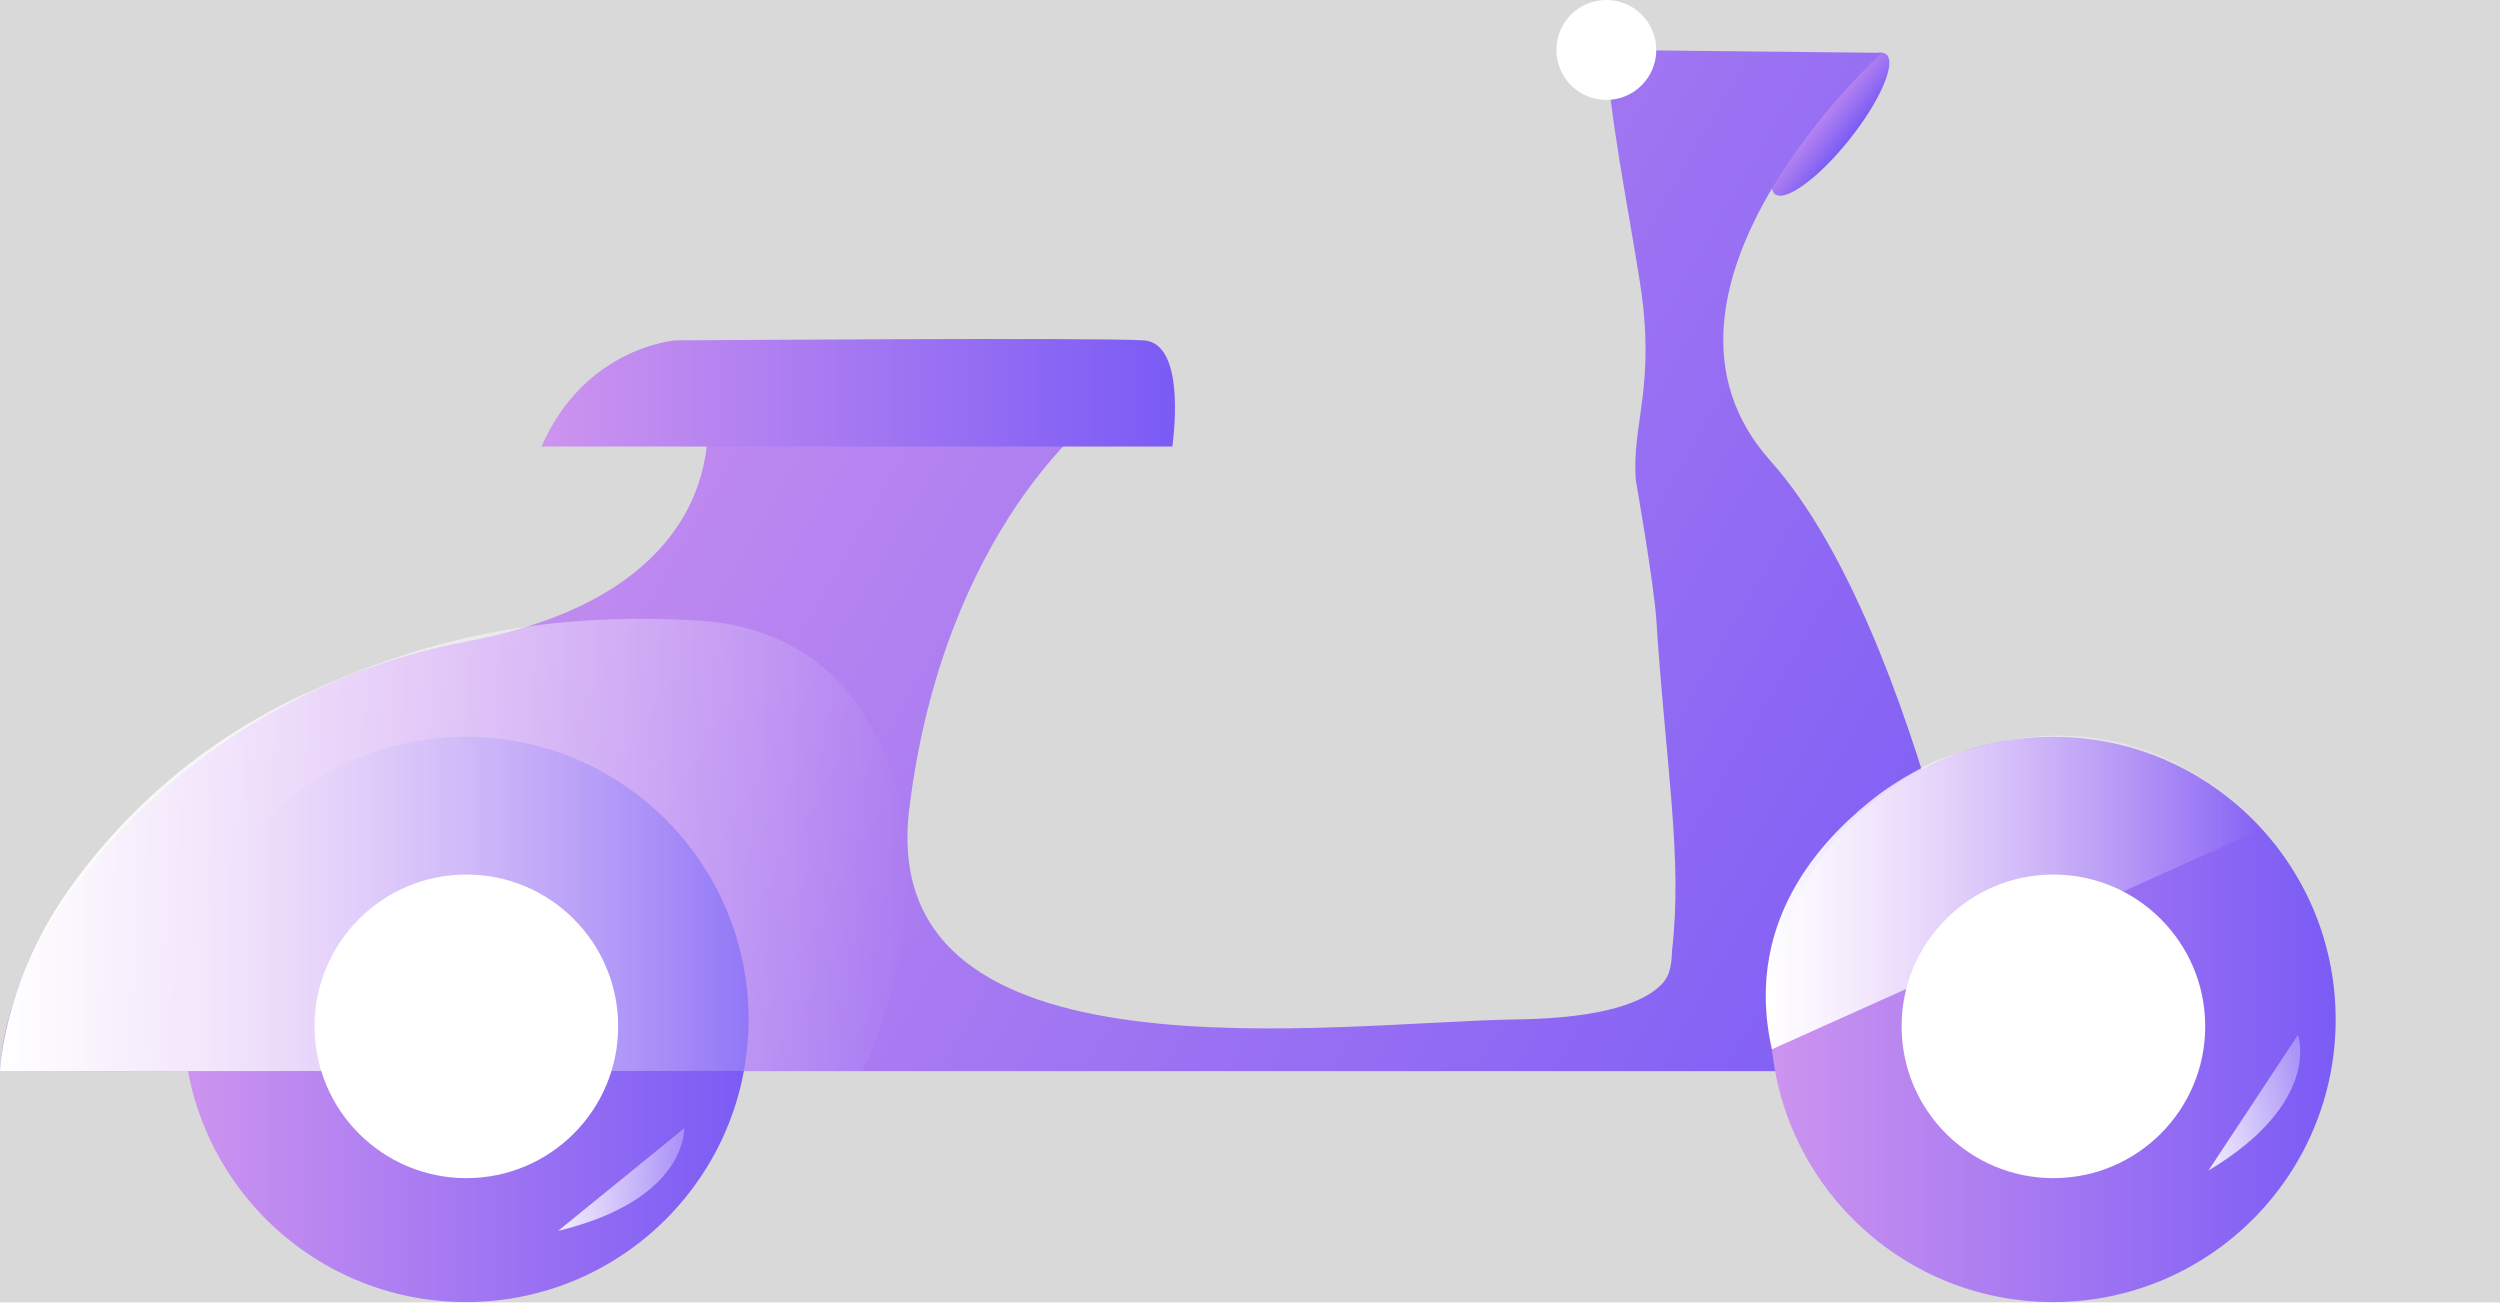
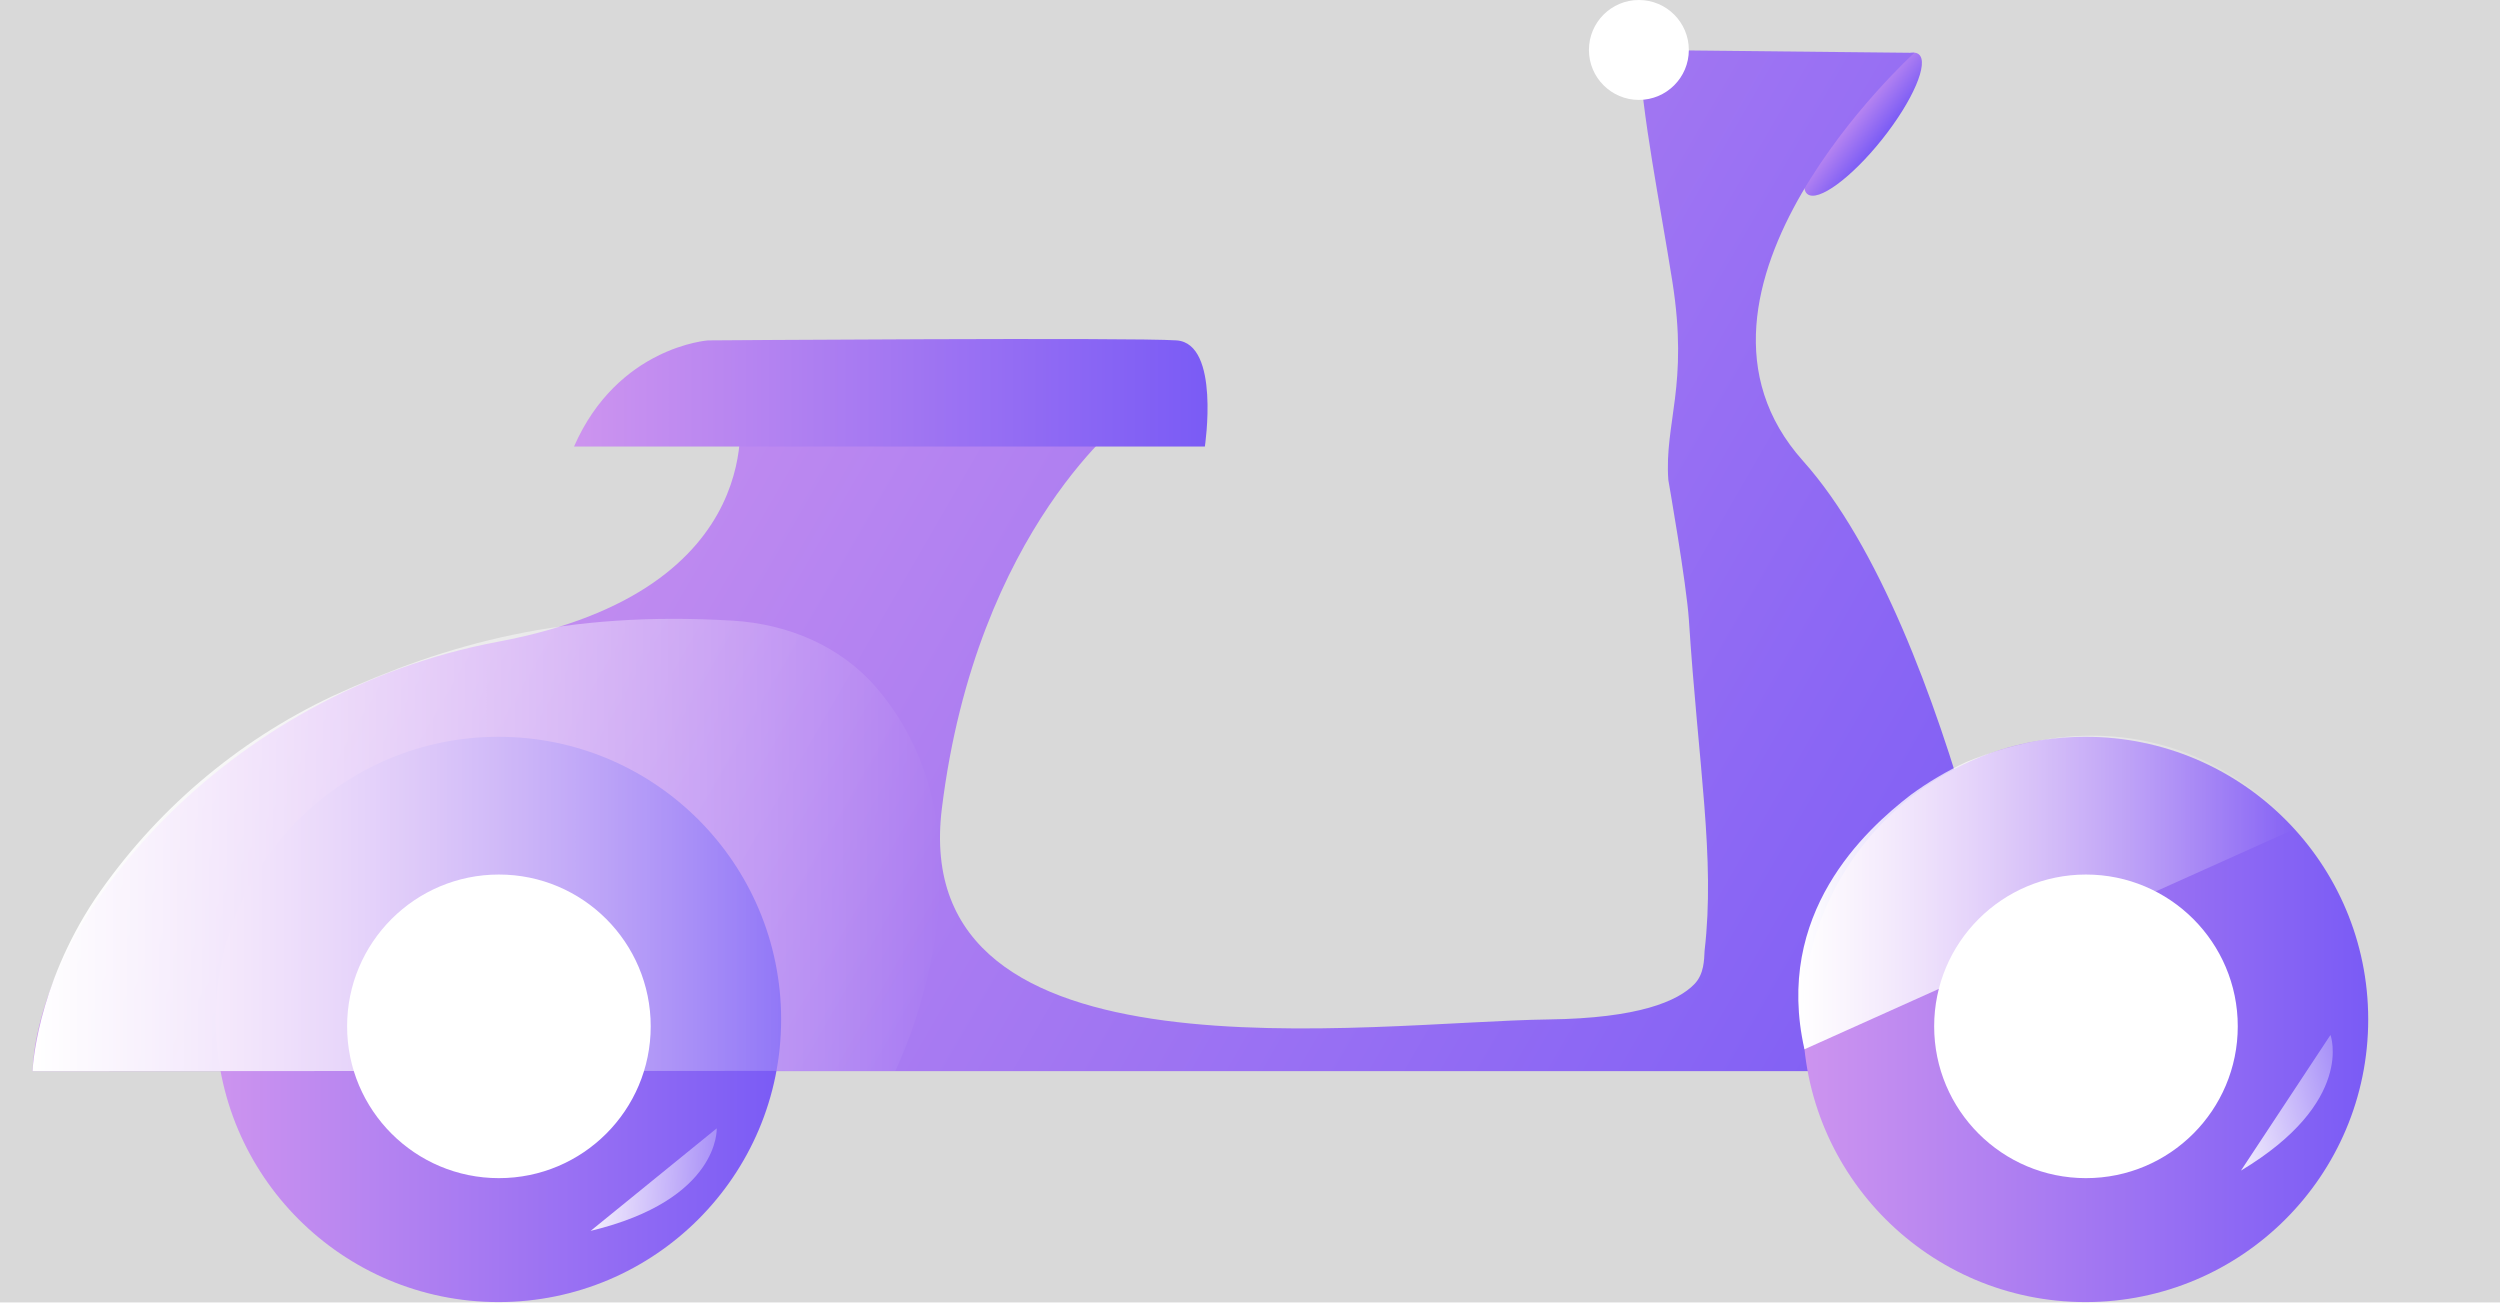
<svg xmlns="http://www.w3.org/2000/svg" width="768" height="400" viewBox="0 0 768 400" fill="none">
  <rect width="768" height="400" fill="#D9D9D9" />
-   <path d="M568.185 42.804C577.63 30.943 582.666 19.241 579.434 16.667C576.202 14.094 565.926 21.623 556.481 33.484C547.036 45.346 541.999 57.047 545.231 59.621C548.463 62.194 558.74 54.665 568.185 42.804Z" fill="url(#paint0_linear_1424_48)" />
-   <path d="M578.097 16.227L493.465 15.347C494.358 35.196 499.965 62.489 503.749 86.481C508.811 118.588 501.268 129.79 502.509 147.431C502.509 147.431 508.104 179.277 508.836 190.554C511.701 234.941 516.961 263.549 513.649 292.058C513.5 294.812 513.537 299.216 510.498 302.342C505.449 307.528 493.477 312.813 465.738 313.172C410.259 313.917 268.635 334.932 279.341 248.352C290.047 161.772 337.115 127.296 337.115 127.296L216.903 124.815C216.903 124.815 228.304 181.138 143.163 197.104C58.022 213.07 1.923 282.803 0 329.052H612.846C612.846 329.052 590.515 193.729 543.882 141.588C497.249 89.446 578.097 16.227 578.097 16.227Z" fill="url(#paint1_linear_1424_48)" />
-   <path d="M143.137 400C191.09 400 229.965 361.126 229.965 313.172C229.965 265.218 191.09 226.344 143.137 226.344C95.183 226.344 56.309 265.218 56.309 313.172C56.309 361.126 95.183 400 143.137 400Z" fill="url(#paint2_linear_1424_48)" />
-   <path d="M143.264 361.925C169.019 361.925 189.898 341.046 189.898 315.292C189.898 289.537 169.019 268.658 143.264 268.658C117.509 268.658 96.631 289.537 96.631 315.292C96.631 341.046 117.509 361.925 143.264 361.925Z" fill="white" />
-   <path d="M630.687 400C678.641 400 717.515 361.126 717.515 313.172C717.515 265.218 678.641 226.344 630.687 226.344C582.734 226.344 543.859 265.218 543.859 313.172C543.859 361.126 582.734 400 630.687 400Z" fill="url(#paint3_linear_1424_48)" />
-   <path d="M630.809 361.925C656.564 361.925 677.442 341.046 677.442 315.292C677.442 289.537 656.564 268.658 630.809 268.658C605.054 268.658 584.176 289.537 584.176 315.292C584.176 341.046 605.054 361.925 630.809 361.925Z" fill="white" />
-   <path d="M166.338 137.183H360.129C360.129 137.183 364.93 105.523 351.445 104.568C337.959 103.613 207.538 104.568 207.538 104.568C207.538 104.568 179.773 106.479 166.338 137.183Z" fill="url(#paint4_linear_1424_48)" />
-   <path d="M493.465 30.692C501.94 30.692 508.811 23.821 508.811 15.346C508.811 6.871 501.94 0 493.465 0C484.99 0 478.119 6.871 478.119 15.346C478.119 23.821 484.99 30.692 493.465 30.692Z" fill="white" />
-   <path d="M228.787 328.975L265.012 329.049C265.012 329.049 299.649 258.845 259.492 211.554C248.426 198.528 232.199 191.705 215.079 190.663C163.607 187.586 127.581 197.561 92.1 213.862C62.675 227.73 37.503 249.231 19.204 276.126C0.943 303.58 0 329.049 0 329.049L228.787 328.975Z" fill="url(#paint5_linear_1424_48)" />
-   <path d="M544.331 322.339L694.862 254.69C694.862 254.69 659.109 207.66 594.14 234.034C588.097 236.849 582.346 240.252 576.97 244.195C562.964 255.013 534.902 280.655 544.331 322.339Z" fill="url(#paint6_linear_1424_48)" />
-   <path d="M210.177 346.63C210.177 346.63 211.281 368.551 171.434 378.128L210.177 346.63Z" fill="url(#paint7_linear_1424_48)" />
-   <path d="M705.925 317.936C705.925 317.936 713.555 338.517 678.422 359.607L705.925 317.936Z" fill="url(#paint8_linear_1424_48)" />
+   <path d="M578.185 42.804C587.63 30.943 592.666 19.241 589.434 16.667C586.202 14.094 575.926 21.623 566.481 33.484C557.036 45.346 551.999 57.047 555.231 59.621C558.463 62.194 568.74 54.665 578.185 42.804Z" fill="url(#paint0_linear_1426_39)" />
+   <path d="M588.097 16.227L503.465 15.347C504.358 35.196 509.965 62.489 513.749 86.481C518.811 118.588 511.268 129.79 512.509 147.431C512.509 147.431 518.104 179.277 518.836 190.554C521.701 234.941 526.961 263.549 523.649 292.058C523.5 294.812 523.537 299.216 520.498 302.342C515.449 307.528 503.477 312.813 475.738 313.172C420.259 313.917 278.635 334.932 289.341 248.352C300.047 161.772 347.115 127.296 347.115 127.296L226.903 124.815C226.903 124.815 238.304 181.138 153.163 197.104C68.022 213.07 11.923 282.803 10 329.052H622.846C622.846 329.052 600.515 193.729 553.882 141.588C507.249 89.446 588.097 16.227 588.097 16.227Z" fill="url(#paint1_linear_1426_39)" />
+   <path d="M153.137 400C201.09 400 239.965 361.126 239.965 313.172C239.965 265.218 201.09 226.344 153.137 226.344C105.183 226.344 66.309 265.218 66.309 313.172C66.309 361.126 105.183 400 153.137 400Z" fill="url(#paint2_linear_1426_39)" />
+   <path d="M153.264 361.925C179.019 361.925 199.898 341.046 199.898 315.292C199.898 289.537 179.019 268.658 153.264 268.658C127.509 268.658 106.631 289.537 106.631 315.292C106.631 341.046 127.509 361.925 153.264 361.925Z" fill="white" />
+   <path d="M640.687 400C688.641 400 727.515 361.126 727.515 313.172C727.515 265.218 688.641 226.344 640.687 226.344C592.734 226.344 553.859 265.218 553.859 313.172C553.859 361.126 592.734 400 640.687 400Z" fill="url(#paint3_linear_1426_39)" />
+   <path d="M640.809 361.925C666.564 361.925 687.442 341.046 687.442 315.292C687.442 289.537 666.564 268.658 640.809 268.658C615.054 268.658 594.176 289.537 594.176 315.292C594.176 341.046 615.054 361.925 640.809 361.925Z" fill="white" />
+   <path d="M176.338 137.183H370.129C370.129 137.183 374.93 105.523 361.445 104.568C347.959 103.613 217.537 104.568 217.537 104.568C217.537 104.568 189.773 106.479 176.338 137.183Z" fill="url(#paint4_linear_1426_39)" />
+   <path d="M503.465 30.692C511.94 30.692 518.811 23.821 518.811 15.346C518.811 6.871 511.94 0 503.465 0C494.99 0 488.119 6.871 488.119 15.346C488.119 23.821 494.99 30.692 503.465 30.692Z" fill="white" />
+   <path d="M238.787 328.975L275.012 329.049C275.012 329.049 309.649 258.845 269.492 211.554C258.426 198.528 242.199 191.705 225.079 190.663C173.607 187.586 137.581 197.561 102.101 213.862C72.675 227.73 47.503 249.231 29.204 276.126C10.943 303.58 10 329.049 10 329.049L238.787 328.975Z" fill="url(#paint5_linear_1426_39)" />
+   <path d="M554.331 322.339L704.862 254.69C704.862 254.69 669.109 207.66 604.14 234.034C598.097 236.849 592.346 240.252 586.97 244.195C572.964 255.013 544.902 280.655 554.331 322.339Z" fill="url(#paint6_linear_1426_39)" />
+   <path d="M220.177 346.63C220.177 346.63 221.281 368.551 181.434 378.128L220.177 346.63Z" fill="url(#paint7_linear_1426_39)" />
+   <path d="M715.925 317.936C715.925 317.936 723.555 338.517 688.422 359.607L715.925 317.936Z" fill="url(#paint8_linear_1426_39)" />
  <defs>
-     <linearGradient id="paint0_linear_1424_48" x1="556.471" y1="33.476" x2="568.185" y2="42.804" gradientUnits="userSpaceOnUse">
+     <linearGradient id="paint0_linear_1426_39" x1="566.471" y1="33.476" x2="578.185" y2="42.804" gradientUnits="userSpaceOnUse">
      <stop stop-color="#CD94EF" />
      <stop offset="1" stop-color="#7A5BF5" />
    </linearGradient>
-     <linearGradient id="paint1_linear_1424_48" x1="131.861" y1="81.879" x2="599.609" y2="351.94" gradientUnits="userSpaceOnUse">
+     <linearGradient id="paint1_linear_1426_39" x1="141.861" y1="81.879" x2="609.609" y2="351.94" gradientUnits="userSpaceOnUse">
      <stop stop-color="#CD94EF" />
      <stop offset="1" stop-color="#7A5BF5" />
    </linearGradient>
-     <linearGradient id="paint2_linear_1424_48" x1="56.309" y1="313.172" x2="229.965" y2="313.172" gradientUnits="userSpaceOnUse">
+     <linearGradient id="paint2_linear_1426_39" x1="66.309" y1="313.172" x2="239.965" y2="313.172" gradientUnits="userSpaceOnUse">
      <stop stop-color="#CD94EF" />
      <stop offset="1" stop-color="#7A5BF5" />
    </linearGradient>
-     <linearGradient id="paint3_linear_1424_48" x1="543.847" y1="313.172" x2="717.515" y2="313.172" gradientUnits="userSpaceOnUse">
+     <linearGradient id="paint3_linear_1426_39" x1="553.847" y1="313.172" x2="727.515" y2="313.172" gradientUnits="userSpaceOnUse">
      <stop stop-color="#CD94EF" />
      <stop offset="1" stop-color="#7A5BF5" />
    </linearGradient>
-     <linearGradient id="paint4_linear_1424_48" x1="166.338" y1="120.658" x2="360.96" y2="120.658" gradientUnits="userSpaceOnUse">
+     <linearGradient id="paint4_linear_1426_39" x1="176.338" y1="120.658" x2="370.96" y2="120.658" gradientUnits="userSpaceOnUse">
      <stop stop-color="#CD94EF" />
      <stop offset="1" stop-color="#7A5BF5" />
    </linearGradient>
-     <linearGradient id="paint5_linear_1424_48" x1="0" y1="259.577" x2="278.894" y2="259.577" gradientUnits="userSpaceOnUse">
+     <linearGradient id="paint5_linear_1426_39" x1="10" y1="259.577" x2="288.894" y2="259.577" gradientUnits="userSpaceOnUse">
      <stop stop-color="white" />
      <stop offset="1" stop-color="white" stop-opacity="0" />
    </linearGradient>
-     <linearGradient id="paint6_linear_1424_48" x1="542.433" y1="274.167" x2="694.862" y2="274.167" gradientUnits="userSpaceOnUse">
+     <linearGradient id="paint6_linear_1426_39" x1="552.433" y1="274.167" x2="704.862" y2="274.167" gradientUnits="userSpaceOnUse">
      <stop stop-color="white" />
      <stop offset="1" stop-color="white" stop-opacity="0" />
    </linearGradient>
-     <linearGradient id="paint7_linear_1424_48" x1="228.933" y1="365.833" x2="163.941" y2="362.769" gradientUnits="userSpaceOnUse">
+     <linearGradient id="paint7_linear_1426_39" x1="238.933" y1="365.833" x2="173.941" y2="362.769" gradientUnits="userSpaceOnUse">
      <stop stop-color="white" stop-opacity="0" />
      <stop offset="1" stop-color="white" />
    </linearGradient>
-     <linearGradient id="paint8_linear_1424_48" x1="729.56" y1="328.964" x2="666.822" y2="345.455" gradientUnits="userSpaceOnUse">
+     <linearGradient id="paint8_linear_1426_39" x1="739.56" y1="328.964" x2="676.822" y2="345.455" gradientUnits="userSpaceOnUse">
      <stop stop-color="white" stop-opacity="0" />
      <stop offset="1" stop-color="white" />
    </linearGradient>
  </defs>
</svg>
